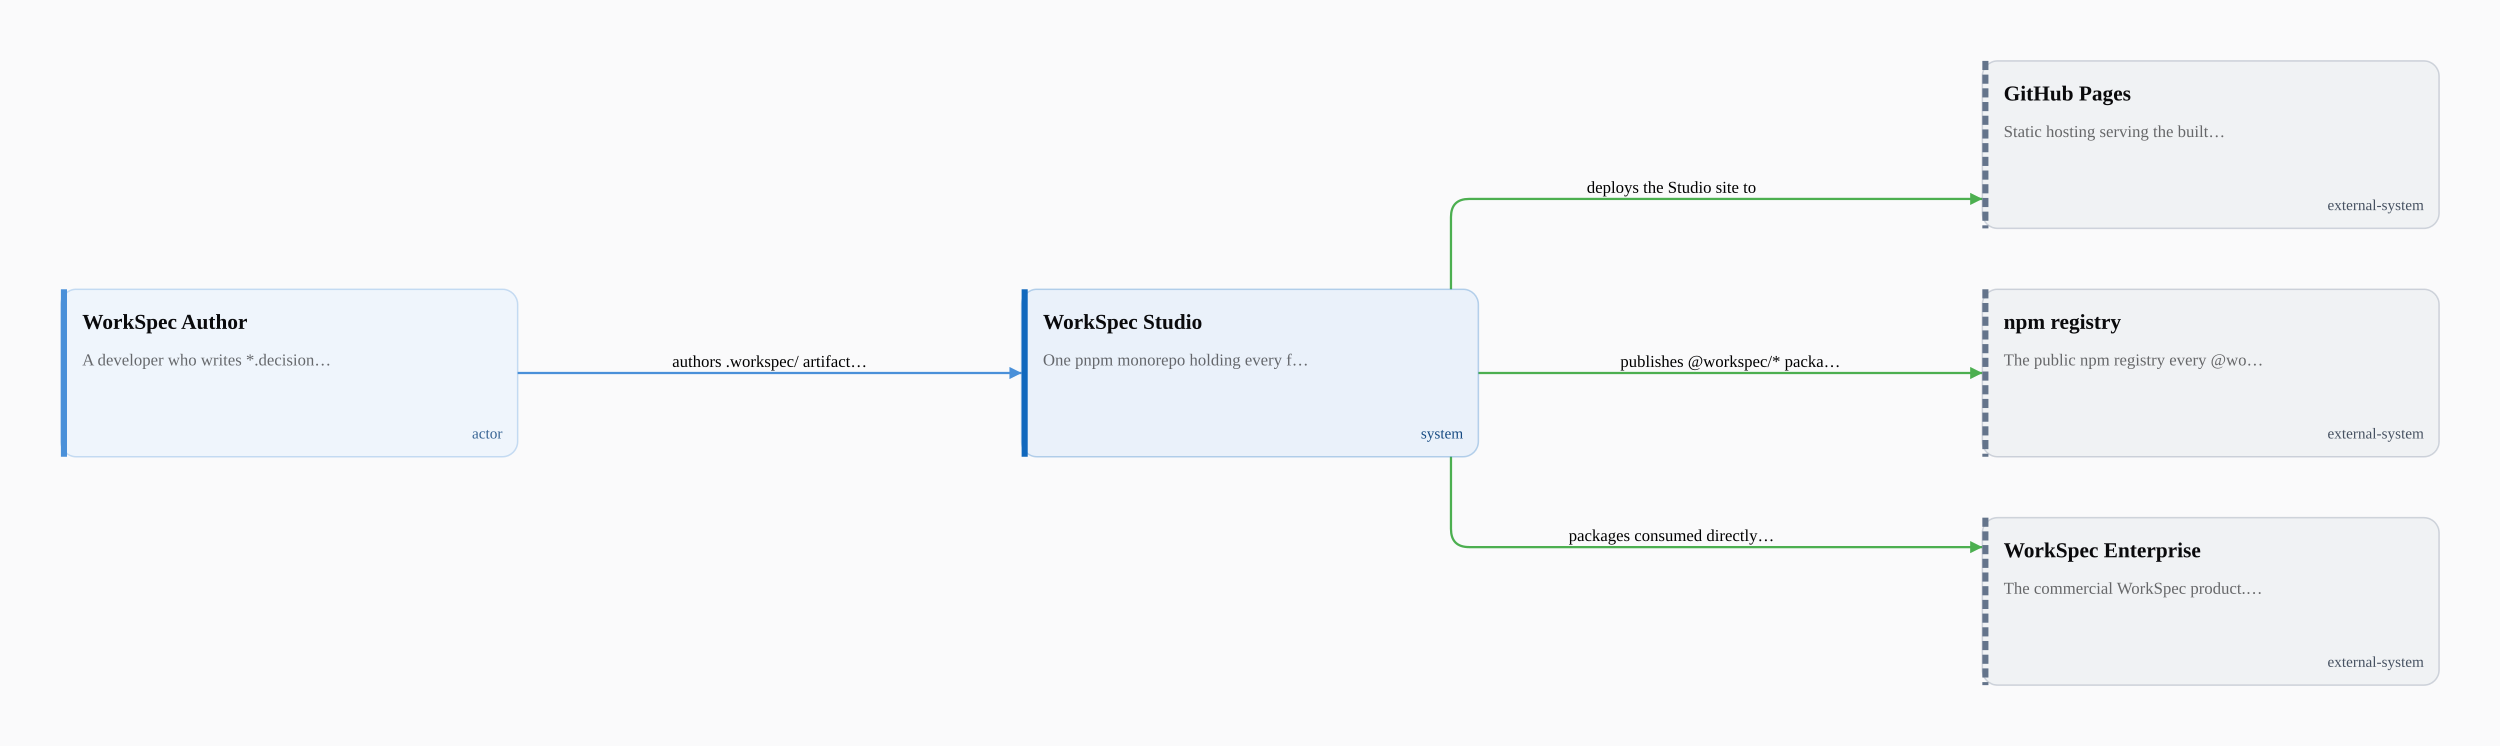
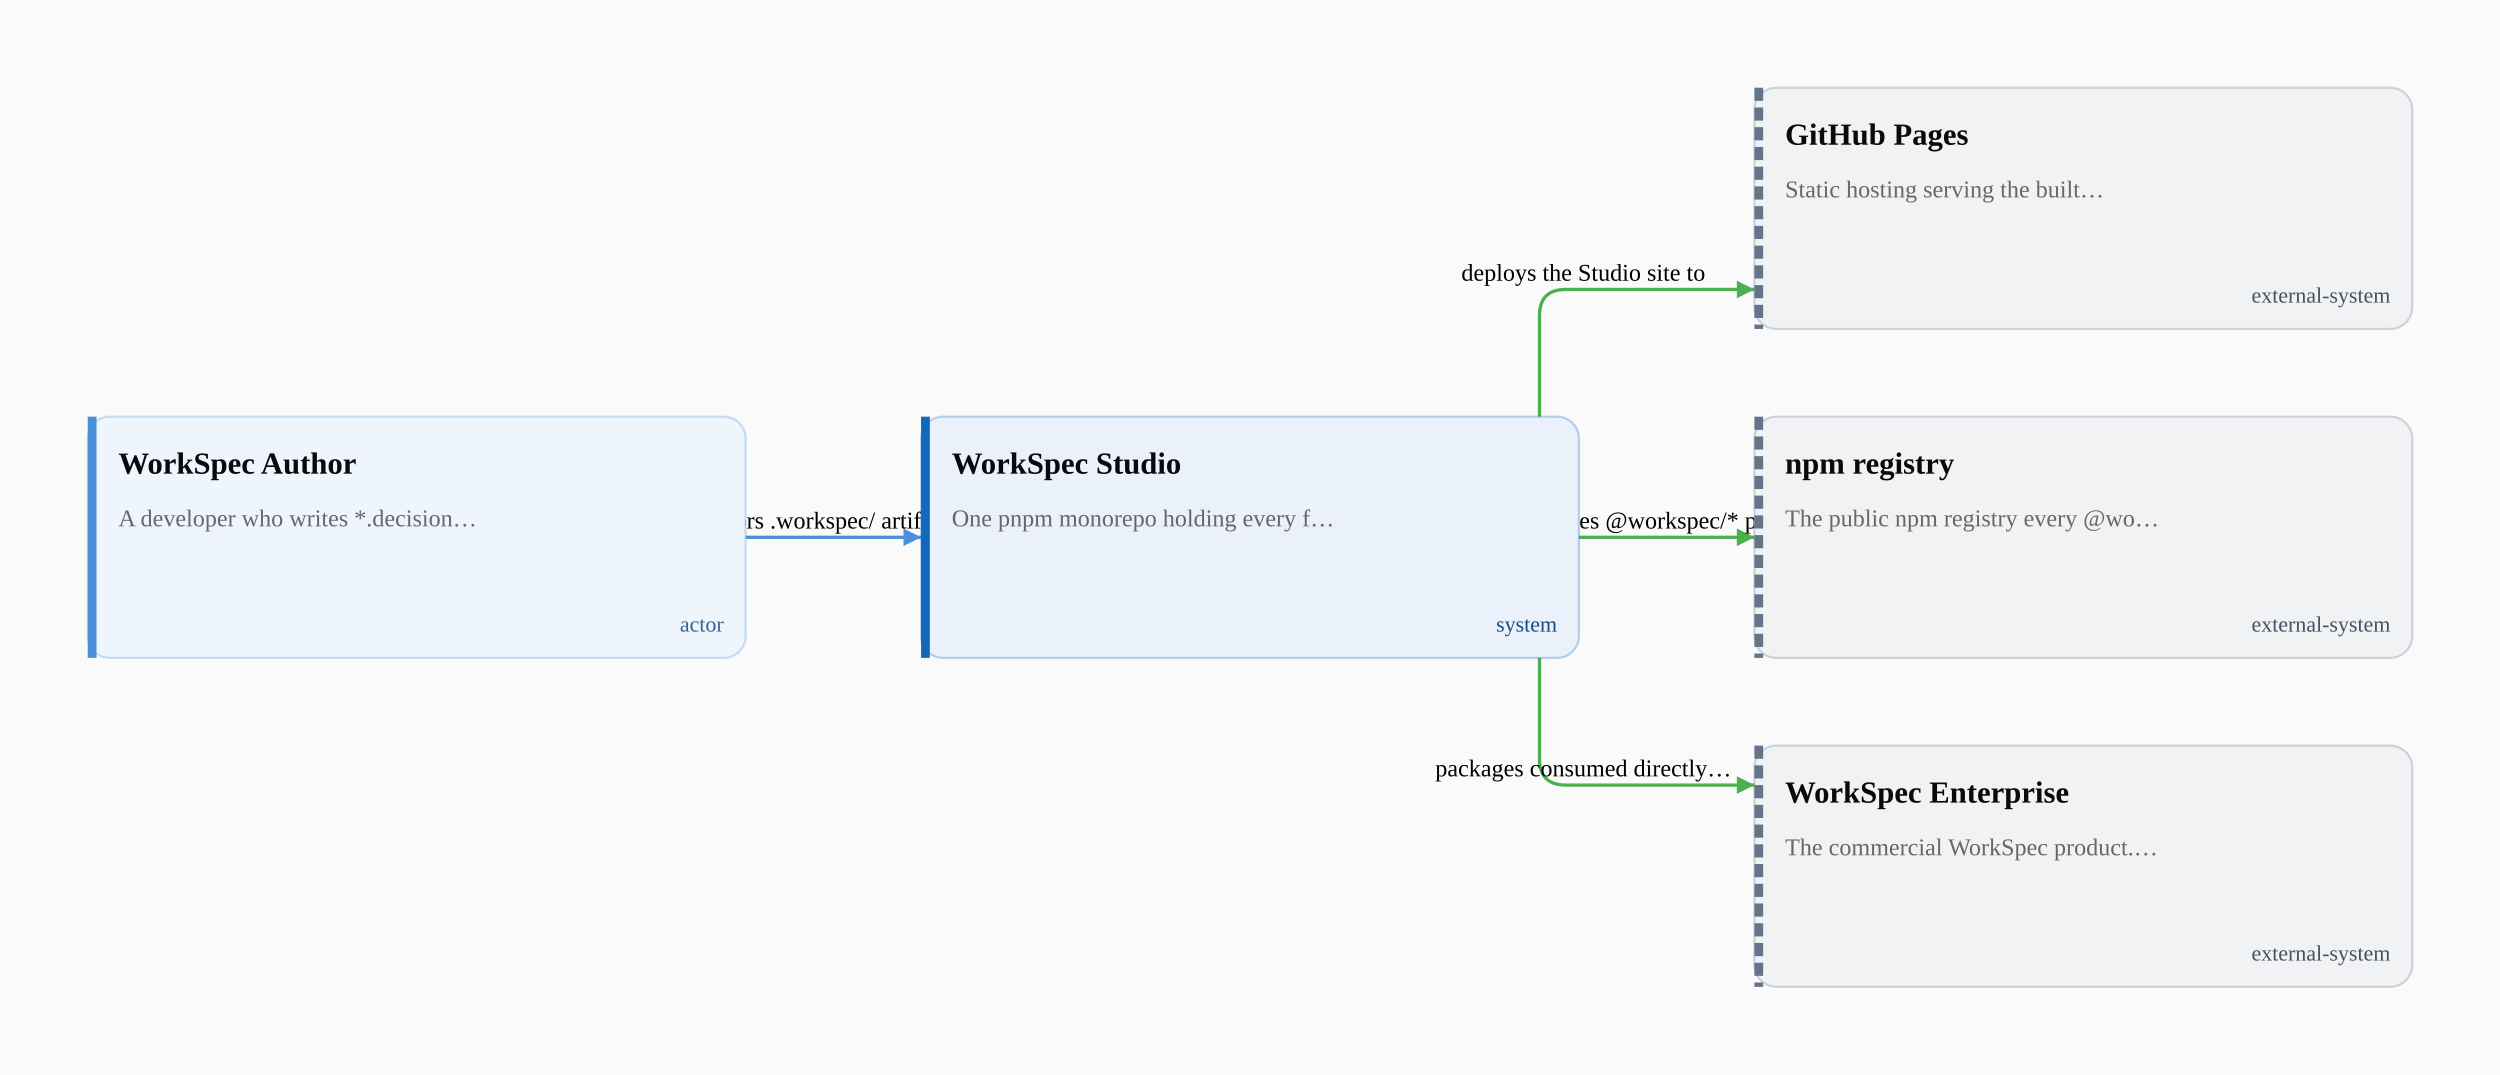
- <svg xmlns="http://www.w3.org/2000/svg" viewBox="-28 -28 1642 490" role="img" aria-label="System Context">
-   <rect x="-28" y="-28" width="1642" height="490" fill="#fafafb" />
+ <svg xmlns="http://www.w3.org/2000/svg" viewBox="-28 -28 1140 490" role="img" aria-label="System Context">
+   <rect x="-28" y="-28" width="1140" height="490" fill="#fafafb" />
  <g>
    <g aria-label="author to workspec-studio: authors .workspec/ artifacts and code">
-       <path d="M 312 217 L 477 217 Q 477.5 217 477.5 217 L 477.5 217 Q 477.5 217 478 217 L 643 217" fill="none" stroke="#4a90d9" stroke-width="1.5" stroke-linecap="round" stroke-linejoin="round" />
-       <path d="M -8 -4 L 0 0 L -8 4 Z" fill="#4a90d9" transform="translate(643 217) rotate(0)" />
-       <text x="477.5" y="213" font-size="11" text-anchor="middle">authors .workspec/ artifact…</text>
+       <path d="M 312 217 L 351.5 217 Q 352 217 352 217 L 352 217 Q 352 217 352.5 217 L 392 217" fill="none" stroke="#4a90d9" stroke-width="1.5" stroke-linecap="round" stroke-linejoin="round" />
+       <path d="M -8 -4 L 0 0 L -8 4 Z" fill="#4a90d9" transform="translate(392 217) rotate(0)" />
+       <text x="352" y="213" font-size="11" text-anchor="middle">authors .workspec/ artifact…</text>
    </g>
    <g aria-label="workspec-studio to github-pages: deploys the Studio site to">
-       <path d="M 925 162 L 925 114.658 Q 925 102.658 937 102.658 L 1274 102.658" fill="none" stroke="#4caf50" stroke-width="1.5" stroke-linecap="round" stroke-linejoin="round" />
-       <path d="M -8 -4 L 0 0 L -8 4 Z" fill="#4caf50" transform="translate(1274 102.6577) rotate(0)" />
-       <text x="1069.829" y="98.658" font-size="11" text-anchor="middle">deploys the Studio site to</text>
+       <path d="M 674 162 L 674 116 Q 674 104 686 104 L 772 104" fill="none" stroke="#4caf50" stroke-width="1.5" stroke-linecap="round" stroke-linejoin="round" />
+       <path d="M -8 -4 L 0 0 L -8 4 Z" fill="#4caf50" transform="translate(772 104) rotate(0)" />
+       <text x="694" y="100" font-size="11" text-anchor="middle">deploys the Studio site to</text>
    </g>
    <g aria-label="workspec-studio to npm-registry: publishes @workspec/* packages to">
-       <path d="M 943 217 L 1108 217 Q 1108.5 217 1108.5 217 L 1108.5 217 Q 1108.5 217 1109 217 L 1274 217" fill="none" stroke="#4caf50" stroke-width="1.5" stroke-linecap="round" stroke-linejoin="round" />
-       <path d="M -8 -4 L 0 0 L -8 4 Z" fill="#4caf50" transform="translate(1274 217) rotate(0)" />
-       <text x="1108.5" y="213" font-size="11" text-anchor="middle">publishes @workspec/* packa…</text>
+       <path d="M 692 217 L 731.5 217 Q 732 217 732 217 L 732 217 Q 732 217 732.5 217 L 772 217" fill="none" stroke="#4caf50" stroke-width="1.5" stroke-linecap="round" stroke-linejoin="round" />
+       <path d="M -8 -4 L 0 0 L -8 4 Z" fill="#4caf50" transform="translate(772 217) rotate(0)" />
+       <text x="732" y="213" font-size="11" text-anchor="middle">publishes @workspec/* packa…</text>
    </g>
    <g aria-label="workspec-studio to workspec-enterprise: packages consumed directly by">
-       <path d="M 925 272 L 925 319.342 Q 925 331.342 937 331.342 L 1274 331.342" fill="none" stroke="#4caf50" stroke-width="1.5" stroke-linecap="round" stroke-linejoin="round" />
-       <path d="M -8 -4 L 0 0 L -8 4 Z" fill="#4caf50" transform="translate(1274 331.3423) rotate(0)" />
-       <text x="1069.829" y="327.342" font-size="11" text-anchor="middle">packages consumed directly…</text>
+       <path d="M 674 272 L 674 318 Q 674 330 686 330 L 772 330" fill="none" stroke="#4caf50" stroke-width="1.5" stroke-linecap="round" stroke-linejoin="round" />
+       <path d="M -8 -4 L 0 0 L -8 4 Z" fill="#4caf50" transform="translate(772 330) rotate(0)" />
+       <text x="694" y="326" font-size="11" text-anchor="middle">packages consumed directly…</text>
    </g>
  </g>
  <g>
    <g aria-label="actor: WorkSpec Author">
      <rect x="12" y="162" width="300" height="110" rx="10" ry="10" fill="#eff5fc" stroke="rgba(74, 144, 217, 0.28)" stroke-width="1" />
      <line x1="14" y1="162" x2="14" y2="272" stroke="#4a90d9" stroke-width="4" />
      <text x="26" y="188" font-size="14" font-weight="600" fill="#0a0a0c">WorkSpec Author</text>
      <text x="26" y="212" font-size="11" fill="rgba(10, 10, 12, 0.6)">A developer who writes *.decision…</text>
      <text x="302" y="260" font-size="10" text-anchor="end" fill="#376494">actor</text>
    </g>
    <g aria-label="external-system: GitHub Pages">
-       <rect x="1274" y="12" width="300" height="110" rx="10" ry="10" fill="#f0f2f4" stroke="rgba(100, 116, 139, 0.28)" stroke-width="1" />
-       <line x1="1276" y1="12" x2="1276" y2="122" stroke="#64748b" stroke-width="4" stroke-dasharray="6 3" />
-       <text x="1288" y="38" font-size="14" font-weight="600" fill="#0a0a0c">GitHub Pages</text>
-       <text x="1288" y="62" font-size="11" fill="rgba(10, 10, 12, 0.6)">Static hosting serving the built…</text>
-       <text x="1564" y="110" font-size="10" text-anchor="end" fill="#465161">external-system</text>
+       <rect x="772" y="12" width="300" height="110" rx="10" ry="10" fill="#f0f2f4" stroke="rgba(100, 116, 139, 0.28)" stroke-width="1" />
+       <line x1="774" y1="12" x2="774" y2="122" stroke="#64748b" stroke-width="4" stroke-dasharray="6 3" />
+       <text x="786" y="38" font-size="14" font-weight="600" fill="#0a0a0c">GitHub Pages</text>
+       <text x="786" y="62" font-size="11" fill="rgba(10, 10, 12, 0.6)">Static hosting serving the built…</text>
+       <text x="1062" y="110" font-size="10" text-anchor="end" fill="#465161">external-system</text>
    </g>
    <g aria-label="external-system: npm registry">
-       <rect x="1274" y="162" width="300" height="110" rx="10" ry="10" fill="#f0f2f4" stroke="rgba(100, 116, 139, 0.28)" stroke-width="1" />
-       <line x1="1276" y1="162" x2="1276" y2="272" stroke="#64748b" stroke-width="4" stroke-dasharray="6 3" />
-       <text x="1288" y="188" font-size="14" font-weight="600" fill="#0a0a0c">npm registry</text>
-       <text x="1288" y="212" font-size="11" fill="rgba(10, 10, 12, 0.6)">The public npm registry every @wo…</text>
-       <text x="1564" y="260" font-size="10" text-anchor="end" fill="#465161">external-system</text>
+       <rect x="772" y="162" width="300" height="110" rx="10" ry="10" fill="#f0f2f4" stroke="rgba(100, 116, 139, 0.28)" stroke-width="1" />
+       <line x1="774" y1="162" x2="774" y2="272" stroke="#64748b" stroke-width="4" stroke-dasharray="6 3" />
+       <text x="786" y="188" font-size="14" font-weight="600" fill="#0a0a0c">npm registry</text>
+       <text x="786" y="212" font-size="11" fill="rgba(10, 10, 12, 0.6)">The public npm registry every @wo…</text>
+       <text x="1062" y="260" font-size="10" text-anchor="end" fill="#465161">external-system</text>
    </g>
    <g aria-label="external-system: WorkSpec Enterprise">
-       <rect x="1274" y="312" width="300" height="110" rx="10" ry="10" fill="#f0f2f4" stroke="rgba(100, 116, 139, 0.28)" stroke-width="1" />
-       <line x1="1276" y1="312" x2="1276" y2="422" stroke="#64748b" stroke-width="4" stroke-dasharray="6 3" />
-       <text x="1288" y="338" font-size="14" font-weight="600" fill="#0a0a0c">WorkSpec Enterprise</text>
-       <text x="1288" y="362" font-size="11" fill="rgba(10, 10, 12, 0.6)">The commercial WorkSpec product.…</text>
-       <text x="1564" y="410" font-size="10" text-anchor="end" fill="#465161">external-system</text>
+       <rect x="772" y="312" width="300" height="110" rx="10" ry="10" fill="#f0f2f4" stroke="rgba(100, 116, 139, 0.28)" stroke-width="1" />
+       <line x1="774" y1="312" x2="774" y2="422" stroke="#64748b" stroke-width="4" stroke-dasharray="6 3" />
+       <text x="786" y="338" font-size="14" font-weight="600" fill="#0a0a0c">WorkSpec Enterprise</text>
+       <text x="786" y="362" font-size="11" fill="rgba(10, 10, 12, 0.6)">The commercial WorkSpec product.…</text>
+       <text x="1062" y="410" font-size="10" text-anchor="end" fill="#465161">external-system</text>
    </g>
    <g aria-label="system: WorkSpec Studio">
-       <rect x="643" y="162" width="300" height="110" rx="10" ry="10" fill="#eaf1fa" stroke="rgba(17, 104, 189, 0.28)" stroke-width="1" />
-       <line x1="645" y1="162" x2="645" y2="272" stroke="#1168bd" stroke-width="4" />
-       <text x="657" y="188" font-size="14" font-weight="600" fill="#0a0a0c">WorkSpec Studio</text>
-       <text x="657" y="212" font-size="11" fill="rgba(10, 10, 12, 0.6)">One pnpm monorepo holding every f…</text>
-       <text x="933" y="260" font-size="10" text-anchor="end" fill="#164a82">system</text>
+       <rect x="392" y="162" width="300" height="110" rx="10" ry="10" fill="#eaf1fa" stroke="rgba(17, 104, 189, 0.28)" stroke-width="1" />
+       <line x1="394" y1="162" x2="394" y2="272" stroke="#1168bd" stroke-width="4" />
+       <text x="406" y="188" font-size="14" font-weight="600" fill="#0a0a0c">WorkSpec Studio</text>
+       <text x="406" y="212" font-size="11" fill="rgba(10, 10, 12, 0.6)">One pnpm monorepo holding every f…</text>
+       <text x="682" y="260" font-size="10" text-anchor="end" fill="#164a82">system</text>
    </g>
  </g>
</svg>
